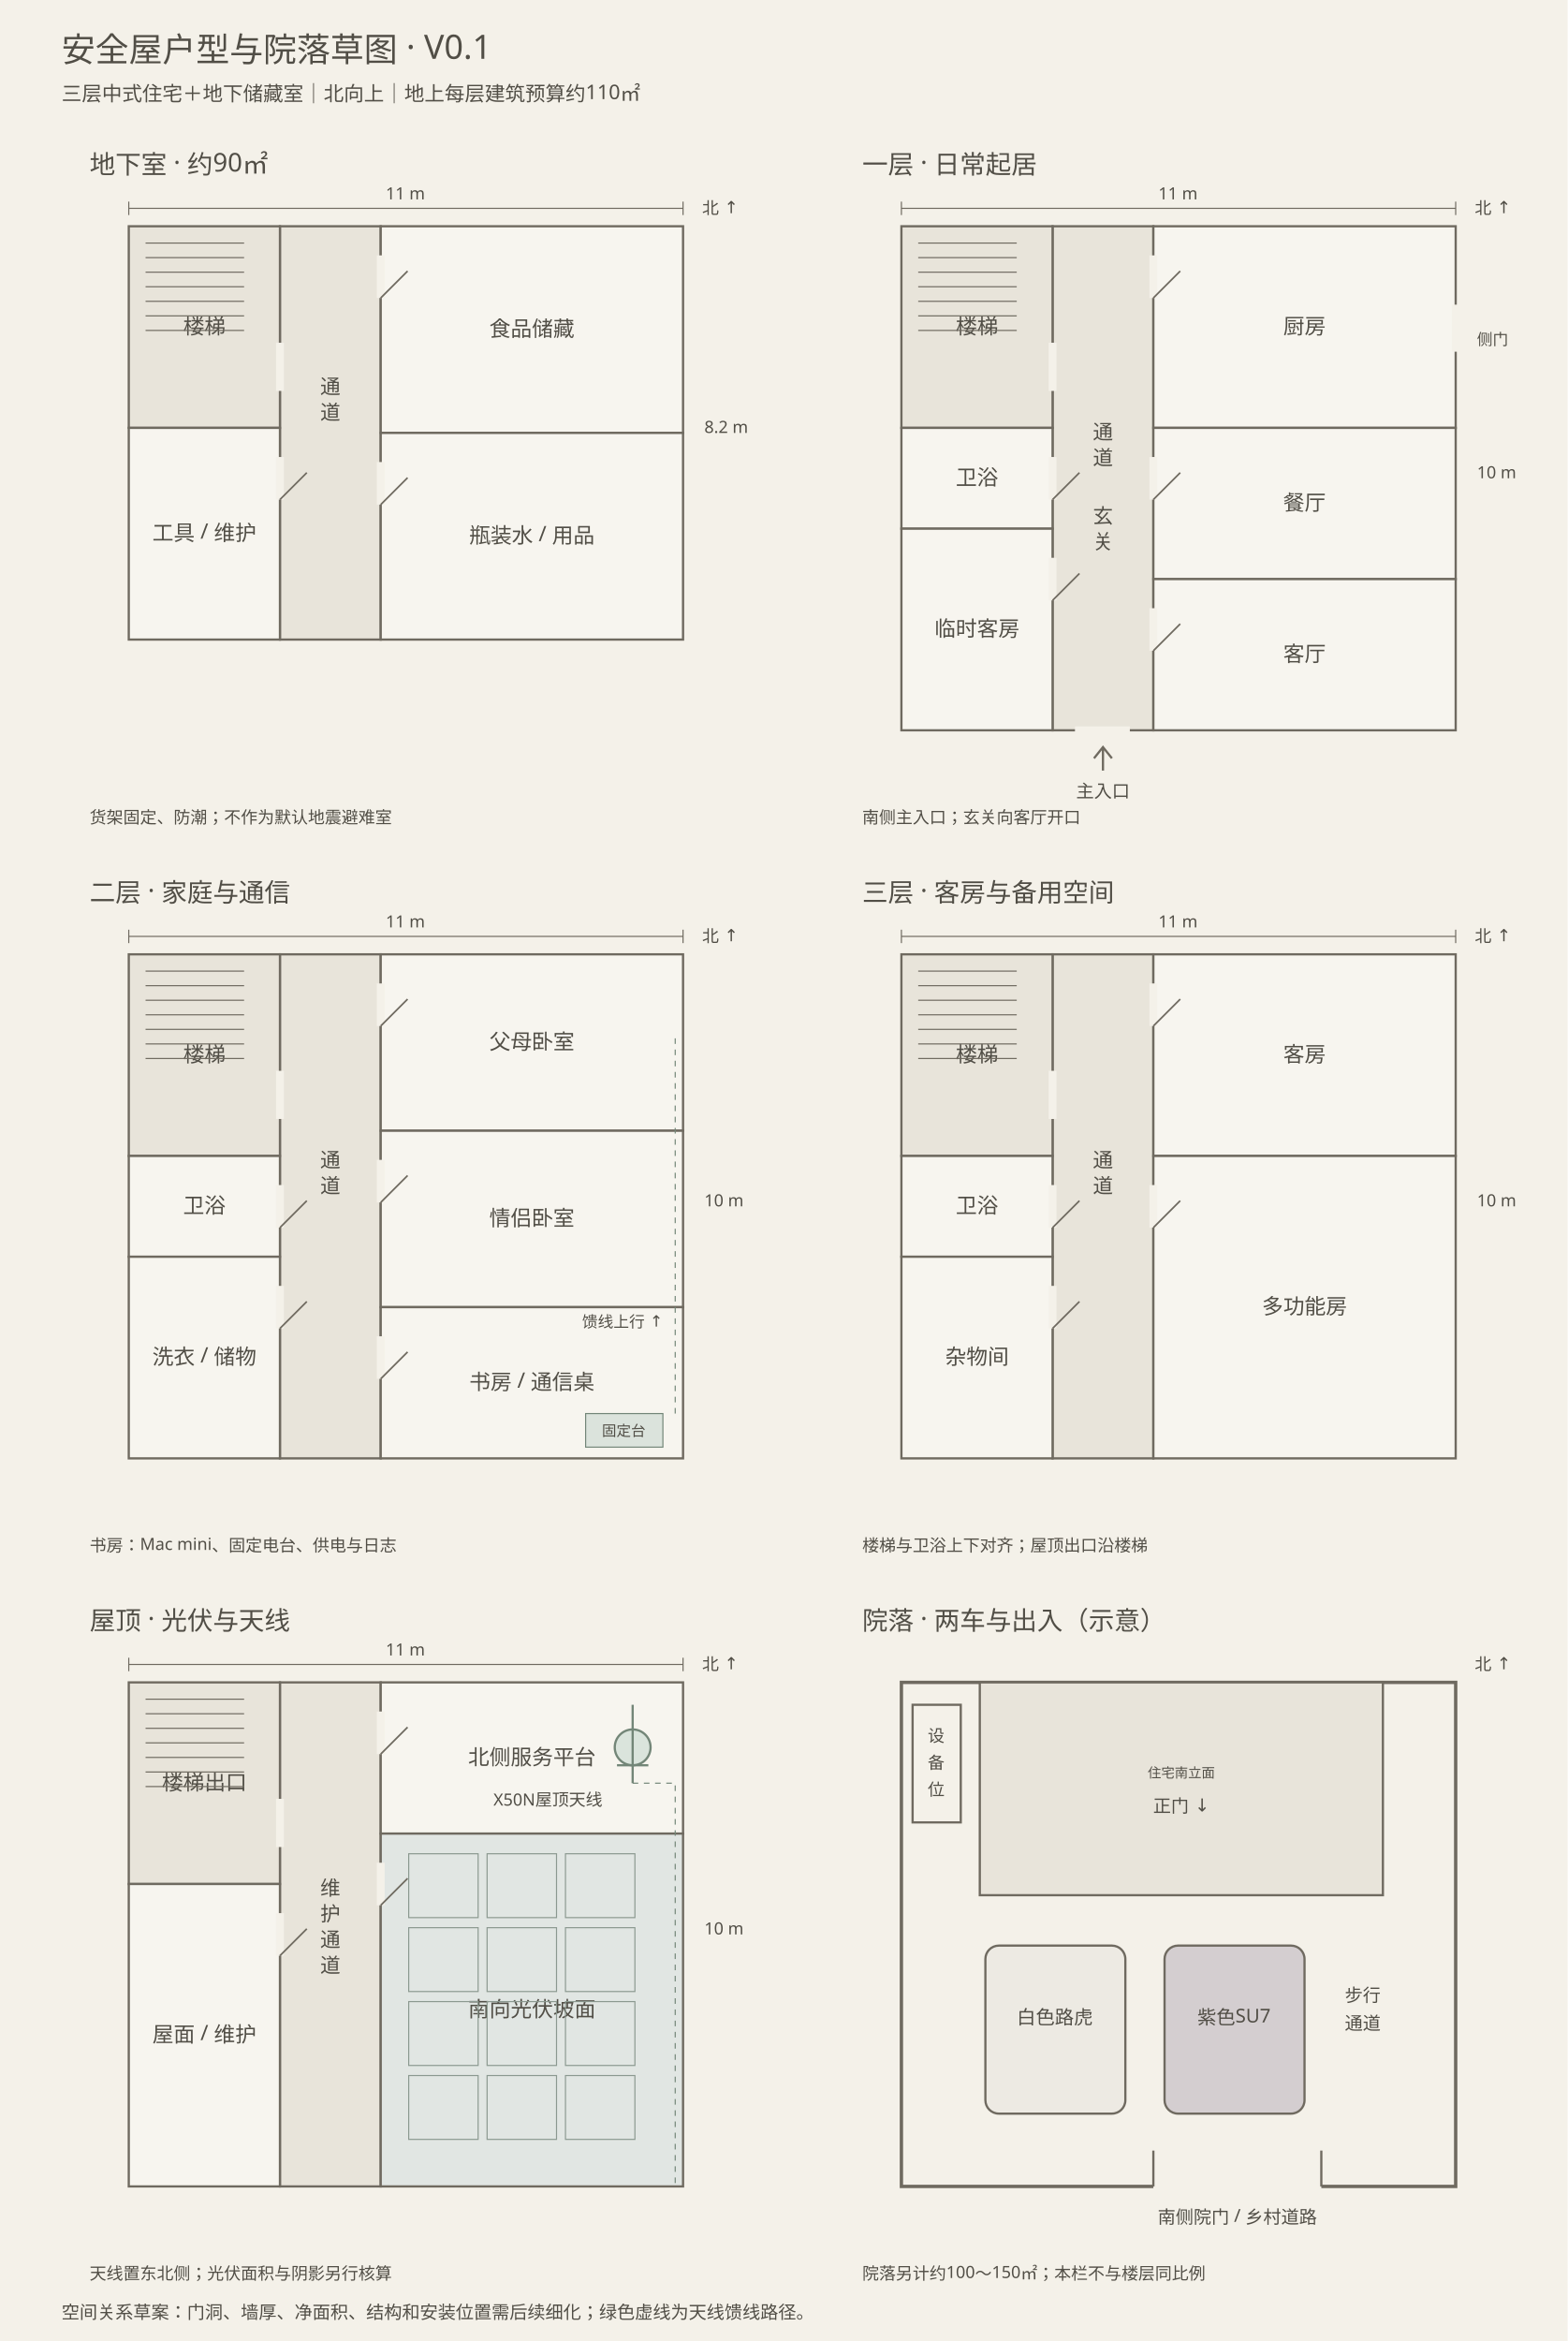
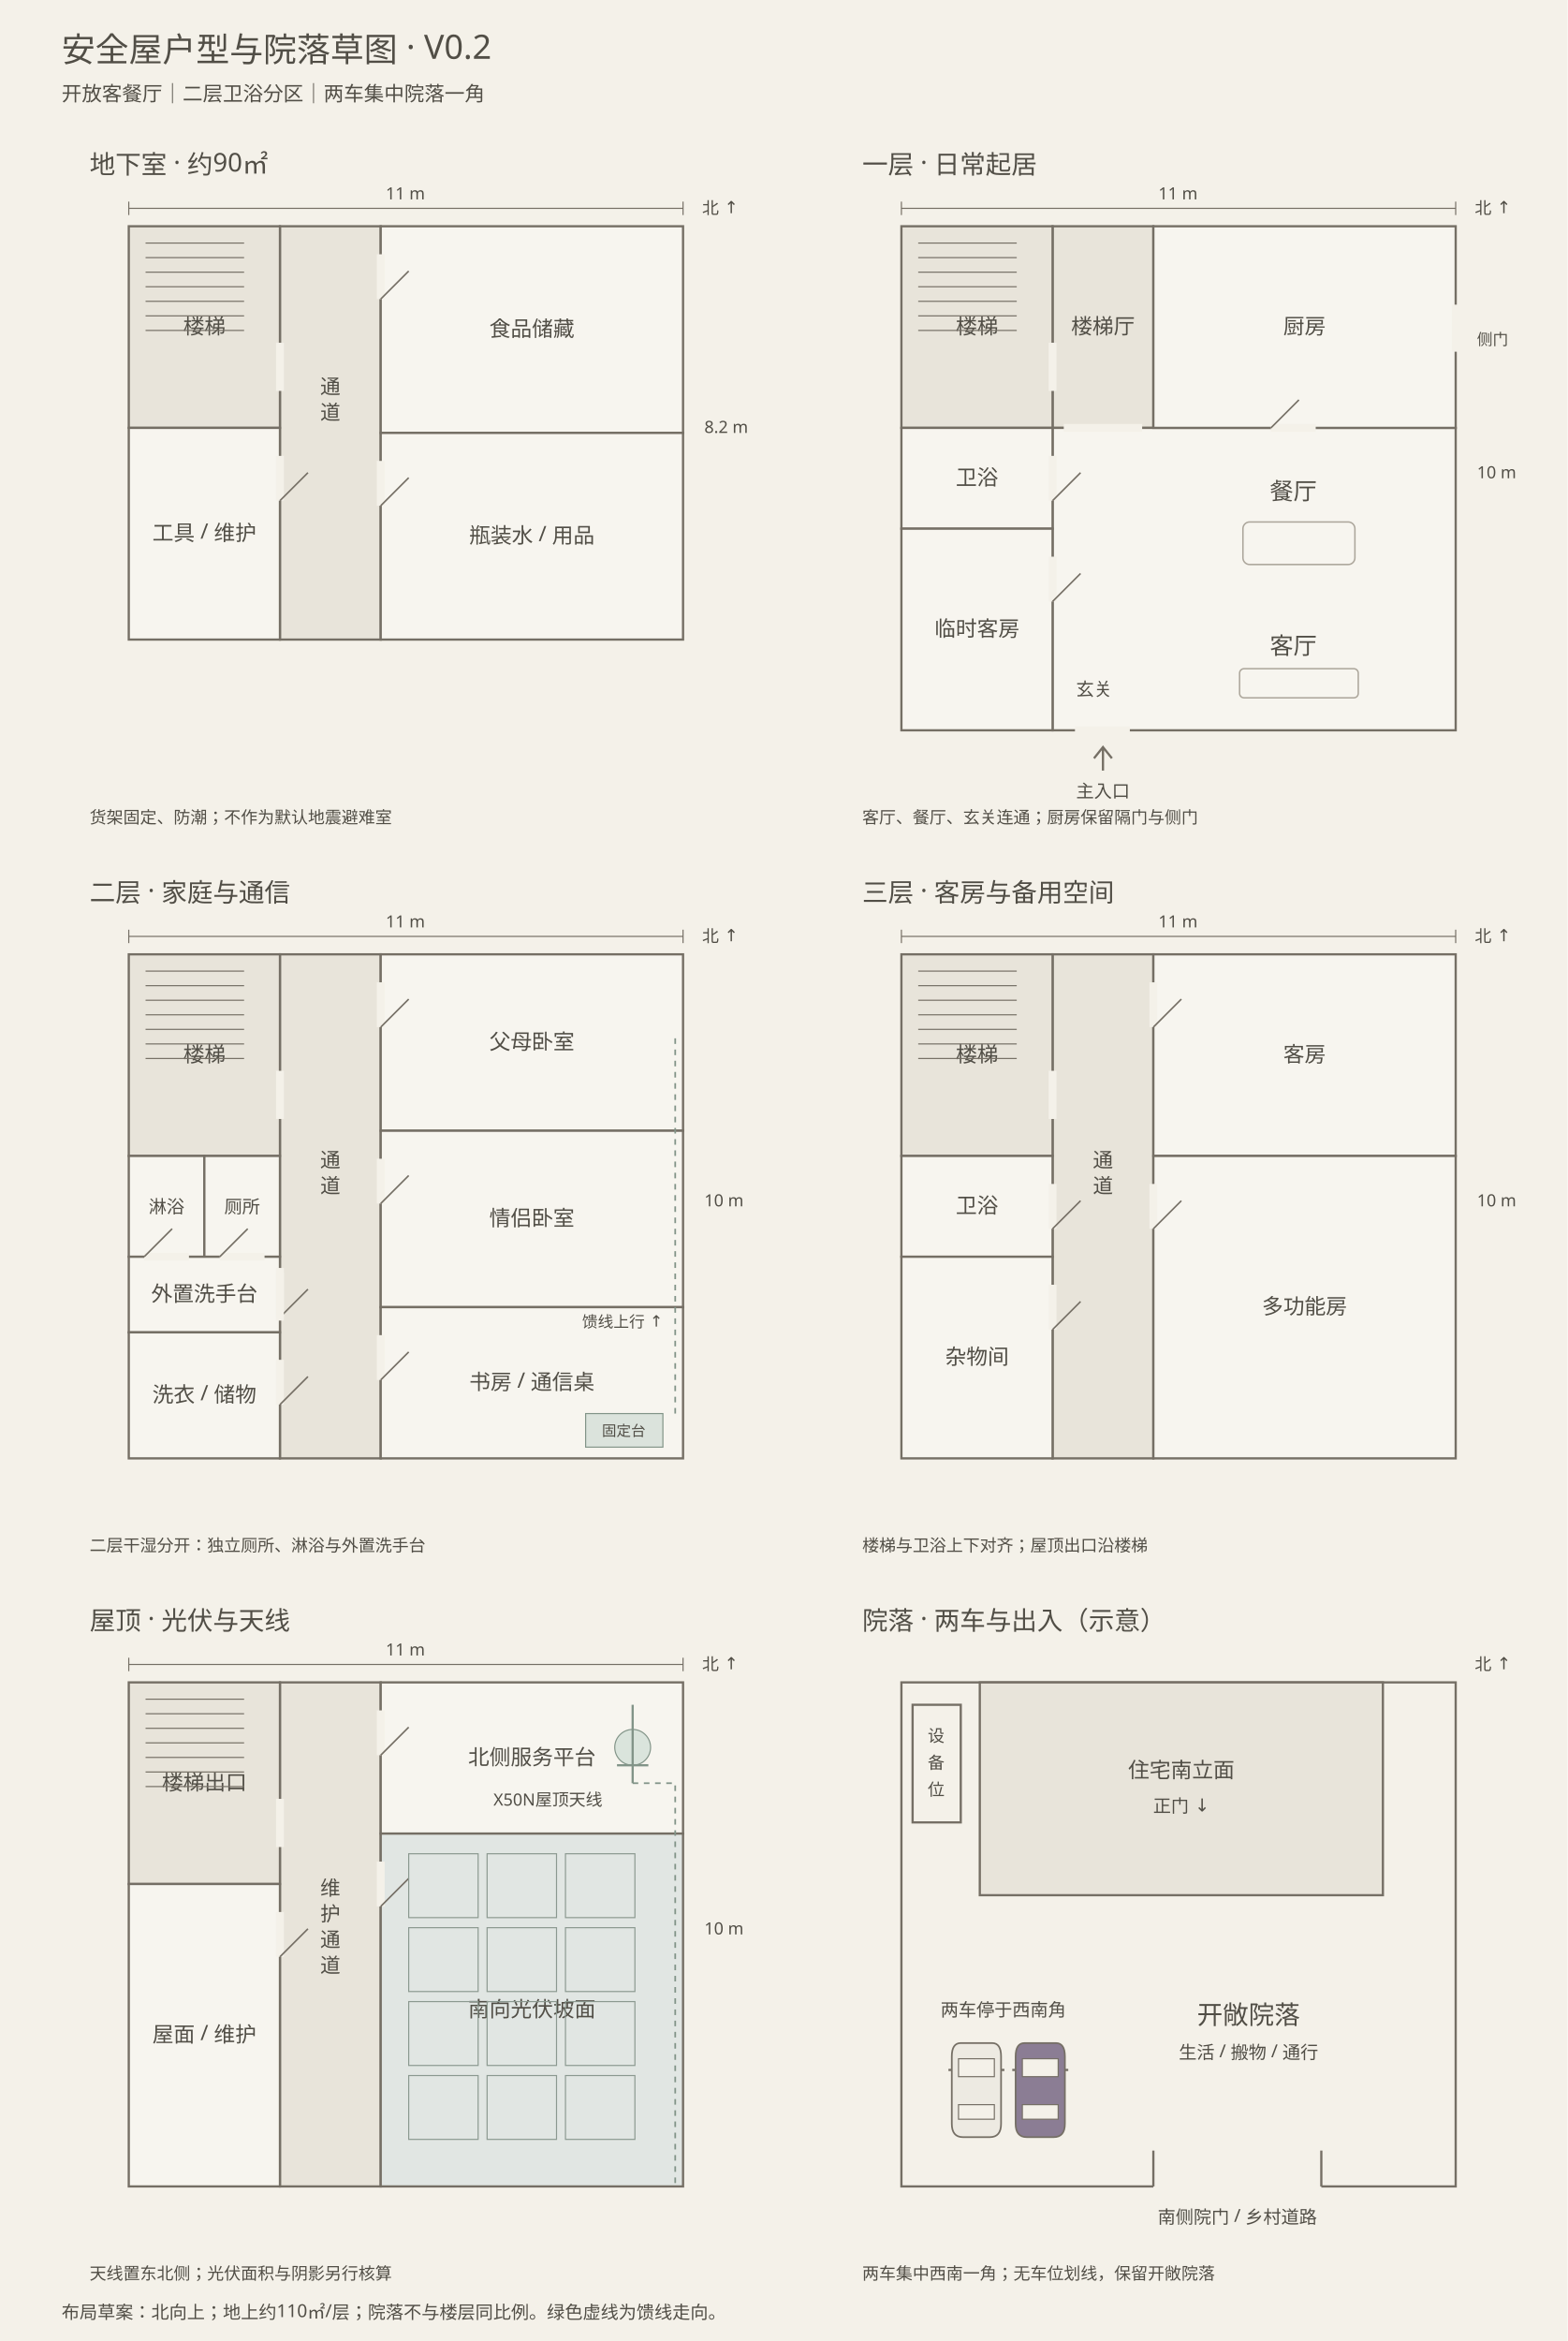
<svg xmlns="http://www.w3.org/2000/svg" width="1400" height="2090" viewBox="0 0 1400 2090">
-   <rect width="1400" height="2090" fill="#f4f1e9" />
-   <g fill="#514e46" font-family="Arial Unicode MS, PingFang SC, sans-serif">
-     <text x="55" y="55" font-size="30">安全屋户型与院落草图 · V0.1</text>
-     <text x="55" y="90" font-size="18">三层中式住宅＋地下储藏室｜北向上｜地上每层建筑预算约110㎡</text>
+   <rect width="100%" height="100%" fill="#f4f1e9" />
+   <g font-family="Arial Unicode MS, PingFang SC, sans-serif" fill="#514e46">
+     <text x="55" y="55" font-size="30" text-anchor="start">安全屋户型与院落草图 · V0.2</text>
+     <text x="55" y="90" font-size="18" text-anchor="start">开放客餐厅｜二层卫浴分区｜两车集中院落一角</text>
    <g transform="translate(25,115)">
-       <text x="55" y="40" font-size="23">地下室 · 约90㎡</text>
-       <text x="602" y="76" font-size="15">北 ↑</text>
-       <g transform="translate(90,87)">
-         <rect x="135" y="0" width="90" height="369" fill="#e8e4da" stroke="#6f6a60" stroke-width="2" />
-         <text x="180.0" y="149.5" text-anchor="middle" font-size="18">通</text>
-         <text x="180.0" y="172.5" text-anchor="middle" font-size="18">道</text>
-         <rect x="0" y="0" width="135" height="180" fill="#e8e4da" stroke="#6f6a60" stroke-width="2" />
-         <text x="67.5" y="96.0" text-anchor="middle" font-size="19">楼梯</text>
-         <rect x="0" y="180" width="135" height="189.0" fill="#f7f5ef" stroke="#6f6a60" stroke-width="2" />
-         <text x="67.5" y="280.5" text-anchor="middle" font-size="19">工具 / 维护</text>
-         <path d="M135 206 L135 244" stroke="#f4f1e9" stroke-width="7" />
-         <path d="M135 244 l24 -24" stroke="#6f6a60" stroke-width="1.5" />
-         <rect x="225" y="0" width="270" height="184.5" fill="#f7f5ef" stroke="#6f6a60" stroke-width="2" />
-         <text x="360.0" y="98.25" text-anchor="middle" font-size="19">食品储藏</text>
-         <path d="M225 26 L225 64" stroke="#f4f1e9" stroke-width="7" />
-         <path d="M225 64 l24 -24" stroke="#6f6a60" stroke-width="1.5" />
-         <rect x="225" y="184.5" width="270" height="184.5" fill="#f7f5ef" stroke="#6f6a60" stroke-width="2" />
-         <text x="360.0" y="282.75" text-anchor="middle" font-size="19">瓶装水 / 用品</text>
-         <path d="M225 210.5 L225 248.5" stroke="#f4f1e9" stroke-width="7" />
-         <path d="M225 248.5 l24 -24" stroke="#6f6a60" stroke-width="1.5" />
-         <path d="M135 104 L135 147" stroke="#f4f1e9" stroke-width="7" />
-         <path d="M15 15 H103" stroke="#6f6a60" stroke-width="1" />
-         <path d="M15 28 H103" stroke="#6f6a60" stroke-width="1" />
-         <path d="M15 41 H103" stroke="#6f6a60" stroke-width="1" />
-         <path d="M15 54 H103" stroke="#6f6a60" stroke-width="1" />
-         <path d="M15 67 H103" stroke="#6f6a60" stroke-width="1" />
-         <path d="M15 80 H103" stroke="#6f6a60" stroke-width="1" />
-         <path d="M15 93 H103" stroke="#6f6a60" stroke-width="1" />
-         <path d="M0 -16 H495 M0 -22 V-10 M495 -22 V-10" stroke="#6f6a60" fill="none" />
-         <text x="247" y="-24" text-anchor="middle" font-size="15">11 m</text>
-         <text x="514" y="184.5" font-size="15">8.2 m</text>
-       </g>
-       <text x="55" y="620" font-size="15">货架固定、防潮；不作为默认地震避难室</text>
+       <text x="55" y="40" font-size="23" text-anchor="start">地下室 · 约90㎡</text>
+       <text x="602" y="76" font-size="15" text-anchor="start">北 ↑</text>
+       <g transform="translate(90,87)">
+         <rect x="135" y="0" width="90" height="369" rx="0" fill="#e8e4da" stroke="#756f65" stroke-width="2" />
+         <text x="180.0" y="149.5" font-size="18" text-anchor="middle">通</text>
+         <text x="180.0" y="172.5" font-size="18" text-anchor="middle">道</text>
+         <rect x="0" y="0" width="135" height="180" rx="0" fill="#e8e4da" stroke="#756f65" stroke-width="2" />
+         <text x="67.5" y="96.0" font-size="19" text-anchor="middle">楼梯</text>
+         <rect x="0" y="180" width="135" height="189.0" rx="0" fill="#f7f5ef" stroke="#756f65" stroke-width="2" />
+         <text x="67.5" y="280.5" font-size="19" text-anchor="middle">工具 / 维护</text>
+         <rect x="225" y="0" width="270" height="184.5" rx="0" fill="#f7f5ef" stroke="#756f65" stroke-width="2" />
+         <text x="360.0" y="98.25" font-size="19" text-anchor="middle">食品储藏</text>
+         <rect x="225" y="184.5" width="270" height="184.5" rx="0" fill="#f7f5ef" stroke="#756f65" stroke-width="2" />
+         <text x="360.0" y="282.75" font-size="19" text-anchor="middle">瓶装水 / 用品</text>
+         <path d="M135 205 V245" stroke="#f4f1e9" stroke-width="7" fill="none" />
+         <path d="M135 245 l25 -25" stroke="#756f65" stroke-width="1.4" fill="none" />
+         <path d="M225 25 V65" stroke="#f4f1e9" stroke-width="7" fill="none" />
+         <path d="M225 65 l25 -25" stroke="#756f65" stroke-width="1.4" fill="none" />
+         <path d="M225 209.5 V249.5" stroke="#f4f1e9" stroke-width="7" fill="none" />
+         <path d="M225 249.5 l25 -25" stroke="#756f65" stroke-width="1.4" fill="none" />
+         <path d="M135 104 V147" stroke="#f4f1e9" stroke-width="7" fill="none" />
+         <path d="M15 15 H103" stroke="#756f65" stroke-width="1" fill="none" />
+         <path d="M15 28 H103" stroke="#756f65" stroke-width="1" fill="none" />
+         <path d="M15 41 H103" stroke="#756f65" stroke-width="1" fill="none" />
+         <path d="M15 54 H103" stroke="#756f65" stroke-width="1" fill="none" />
+         <path d="M15 67 H103" stroke="#756f65" stroke-width="1" fill="none" />
+         <path d="M15 80 H103" stroke="#756f65" stroke-width="1" fill="none" />
+         <path d="M15 93 H103" stroke="#756f65" stroke-width="1" fill="none" />
+         <path d="M0 -16 H495 M0 -22 V-10 M495 -22 V-10" stroke="#756f65" stroke-width="1" fill="none" />
+         <text x="247" y="-24" font-size="15" text-anchor="middle">11 m</text>
+         <text x="514" y="184.5" font-size="15" text-anchor="start">8.2 m</text>
+       </g>
+       <text x="55" y="620" font-size="15" text-anchor="start">货架固定、防潮；不作为默认地震避难室</text>
    </g>
    <g transform="translate(715,115)">
-       <text x="55" y="40" font-size="23">一层 · 日常起居</text>
-       <text x="602" y="76" font-size="15">北 ↑</text>
-       <g transform="translate(90,87)">
-         <rect x="135" y="0" width="90" height="450" fill="#e8e4da" stroke="#6f6a60" stroke-width="2" />
-         <text x="180.0" y="190.0" text-anchor="middle" font-size="18">通</text>
-         <text x="180.0" y="213.0" text-anchor="middle" font-size="18">道</text>
-         <text x="180.0" y="265.0" text-anchor="middle" font-size="18">玄</text>
-         <text x="180.0" y="288.0" text-anchor="middle" font-size="18">关</text>
-         <rect x="0" y="0" width="135" height="180" fill="#e8e4da" stroke="#6f6a60" stroke-width="2" />
-         <text x="67.5" y="96.0" text-anchor="middle" font-size="19">楼梯</text>
-         <rect x="0" y="180" width="135" height="90" fill="#f7f5ef" stroke="#6f6a60" stroke-width="2" />
-         <text x="67.5" y="231.0" text-anchor="middle" font-size="19">卫浴</text>
-         <path d="M135 206 L135 244" stroke="#f4f1e9" stroke-width="7" />
-         <path d="M135 244 l24 -24" stroke="#6f6a60" stroke-width="1.5" />
-         <rect x="0" y="270" width="135" height="180" fill="#f7f5ef" stroke="#6f6a60" stroke-width="2" />
-         <text x="67.5" y="366.0" text-anchor="middle" font-size="19">临时客房</text>
-         <path d="M135 296 L135 334" stroke="#f4f1e9" stroke-width="7" />
-         <path d="M135 334 l24 -24" stroke="#6f6a60" stroke-width="1.5" />
-         <rect x="225" y="0" width="270" height="180" fill="#f7f5ef" stroke="#6f6a60" stroke-width="2" />
-         <text x="360.0" y="96.0" text-anchor="middle" font-size="19">厨房</text>
-         <path d="M225 26 L225 64" stroke="#f4f1e9" stroke-width="7" />
-         <path d="M225 64 l24 -24" stroke="#6f6a60" stroke-width="1.5" />
-         <rect x="225" y="180" width="270" height="135" fill="#f7f5ef" stroke="#6f6a60" stroke-width="2" />
-         <text x="360.0" y="253.5" text-anchor="middle" font-size="19">餐厅</text>
-         <path d="M225 206 L225 244" stroke="#f4f1e9" stroke-width="7" />
-         <path d="M225 244 l24 -24" stroke="#6f6a60" stroke-width="1.5" />
-         <rect x="225" y="315" width="270" height="135" fill="#f7f5ef" stroke="#6f6a60" stroke-width="2" />
-         <text x="360.0" y="388.5" text-anchor="middle" font-size="19">客厅</text>
-         <path d="M225 341 L225 379" stroke="#f4f1e9" stroke-width="7" />
-         <path d="M225 379 l24 -24" stroke="#6f6a60" stroke-width="1.5" />
-         <path d="M135 104 L135 147" stroke="#f4f1e9" stroke-width="7" />
-         <path d="M15 15 H103" stroke="#6f6a60" stroke-width="1" />
-         <path d="M15 28 H103" stroke="#6f6a60" stroke-width="1" />
-         <path d="M15 41 H103" stroke="#6f6a60" stroke-width="1" />
-         <path d="M15 54 H103" stroke="#6f6a60" stroke-width="1" />
-         <path d="M15 67 H103" stroke="#6f6a60" stroke-width="1" />
-         <path d="M15 80 H103" stroke="#6f6a60" stroke-width="1" />
-         <path d="M15 93 H103" stroke="#6f6a60" stroke-width="1" />
-         <path d="M0 -16 H495 M0 -22 V-10 M495 -22 V-10" stroke="#6f6a60" fill="none" />
-         <text x="247" y="-24" text-anchor="middle" font-size="15">11 m</text>
-         <text x="514" y="225.0" font-size="15">10 m</text>
-         <path d="M155 450 H204" stroke="#f4f1e9" stroke-width="7" />
-         <path d="M180 486 V465 M172 475 L180 465 L188 475" stroke="#6f6a60" fill="none" stroke-width="2" />
-         <text x="180" y="510" text-anchor="middle" font-size="16">主入口</text>
-         <path d="M495 70 V112" stroke="#f4f1e9" stroke-width="7" />
-         <text x="514" y="106" font-size="14">侧门</text>
-       </g>
-       <text x="55" y="620" font-size="15">南侧主入口；玄关向客厅开口</text>
+       <text x="55" y="40" font-size="23" text-anchor="start">一层 · 日常起居</text>
+       <text x="602" y="76" font-size="15" text-anchor="start">北 ↑</text>
+       <g transform="translate(90,87)">
+         <rect x="135" y="0" width="90" height="180" rx="0" fill="#e8e4da" stroke="#756f65" stroke-width="2" />
+         <text x="180.0" y="96.0" font-size="19" text-anchor="middle">楼梯厅</text>
+         <rect x="135" y="180" width="360" height="270" rx="0" fill="#f7f5ef" stroke="#756f65" stroke-width="2" />
+         <rect x="0" y="0" width="135" height="180" rx="0" fill="#e8e4da" stroke="#756f65" stroke-width="2" />
+         <text x="67.5" y="96.0" font-size="19" text-anchor="middle">楼梯</text>
+         <rect x="0" y="180" width="135" height="90" rx="0" fill="#f7f5ef" stroke="#756f65" stroke-width="2" />
+         <text x="67.5" y="231.0" font-size="19" text-anchor="middle">卫浴</text>
+         <rect x="0" y="270" width="135" height="180" rx="0" fill="#f7f5ef" stroke="#756f65" stroke-width="2" />
+         <text x="67.5" y="366.0" font-size="19" text-anchor="middle">临时客房</text>
+         <rect x="225" y="0" width="270" height="180" rx="0" fill="#f7f5ef" stroke="#756f65" stroke-width="2" />
+         <text x="360.0" y="96.0" font-size="19" text-anchor="middle">厨房</text>
+         <path d="M135 205 V245" stroke="#f4f1e9" stroke-width="7" fill="none" />
+         <path d="M135 245 l25 -25" stroke="#756f65" stroke-width="1.4" fill="none" />
+         <path d="M135 295 V335" stroke="#f4f1e9" stroke-width="7" fill="none" />
+         <path d="M135 335 l25 -25" stroke="#756f65" stroke-width="1.4" fill="none" />
+         <path d="M330 180 H370" stroke="#f4f1e9" stroke-width="7" fill="none" />
+         <path d="M330 180 l25 -25" stroke="#756f65" stroke-width="1.4" fill="none" />
+         <path d="M135 104 V147" stroke="#f4f1e9" stroke-width="7" fill="none" />
+         <path d="M15 15 H103" stroke="#756f65" stroke-width="1" fill="none" />
+         <path d="M15 28 H103" stroke="#756f65" stroke-width="1" fill="none" />
+         <path d="M15 41 H103" stroke="#756f65" stroke-width="1" fill="none" />
+         <path d="M15 54 H103" stroke="#756f65" stroke-width="1" fill="none" />
+         <path d="M15 67 H103" stroke="#756f65" stroke-width="1" fill="none" />
+         <path d="M15 80 H103" stroke="#756f65" stroke-width="1" fill="none" />
+         <path d="M15 93 H103" stroke="#756f65" stroke-width="1" fill="none" />
+         <path d="M0 -16 H495 M0 -22 V-10 M495 -22 V-10" stroke="#756f65" stroke-width="1" fill="none" />
+         <text x="247" y="-24" font-size="15" text-anchor="middle">11 m</text>
+         <text x="514" y="225.0" font-size="15" text-anchor="start">10 m</text>
+         <path d="M145 180 H215" stroke="#f4f1e9" stroke-width="7" fill="none" />
+         <path d="M155 450 H204" stroke="#f4f1e9" stroke-width="7" fill="none" />
+         <path d="M180 486 V465 M172 475 L180 465 L188 475" stroke="#756f65" stroke-width="2" fill="none" />
+         <text x="180" y="510" font-size="16" text-anchor="middle">主入口</text>
+         <path d="M495 70 V112" stroke="#f4f1e9" stroke-width="7" fill="none" />
+         <text x="514" y="106" font-size="14" text-anchor="start">侧门</text>
+         <text x="350" y="244" font-size="21" text-anchor="middle">餐厅</text>
+         <text x="350" y="382" font-size="21" text-anchor="middle">客厅</text>
+         <text x="172" y="419" font-size="16" text-anchor="middle">玄关</text>
+         <rect x="305" y="264" width="100" height="38" rx="6" fill="none" stroke="#aca69b" stroke-width="1.3" />
+         <rect x="302" y="395" width="106" height="26" rx="4" fill="none" stroke="#aca69b" stroke-width="1.3" />
+       </g>
+       <text x="55" y="620" font-size="15" text-anchor="start">客厅、餐厅、玄关连通；厨房保留隔门与侧门</text>
    </g>
    <g transform="translate(25,765)">
-       <text x="55" y="40" font-size="23">二层 · 家庭与通信</text>
-       <text x="602" y="76" font-size="15">北 ↑</text>
-       <g transform="translate(90,87)">
-         <rect x="135" y="0" width="90" height="450" fill="#e8e4da" stroke="#6f6a60" stroke-width="2" />
-         <text x="180.0" y="190.0" text-anchor="middle" font-size="18">通</text>
-         <text x="180.0" y="213.0" text-anchor="middle" font-size="18">道</text>
-         <rect x="0" y="0" width="135" height="180" fill="#e8e4da" stroke="#6f6a60" stroke-width="2" />
-         <text x="67.5" y="96.0" text-anchor="middle" font-size="19">楼梯</text>
-         <rect x="0" y="180" width="135" height="90" fill="#f7f5ef" stroke="#6f6a60" stroke-width="2" />
-         <text x="67.5" y="231.0" text-anchor="middle" font-size="19">卫浴</text>
-         <path d="M135 206 L135 244" stroke="#f4f1e9" stroke-width="7" />
-         <path d="M135 244 l24 -24" stroke="#6f6a60" stroke-width="1.5" />
-         <rect x="0" y="270" width="135" height="180" fill="#f7f5ef" stroke="#6f6a60" stroke-width="2" />
-         <text x="67.5" y="366.0" text-anchor="middle" font-size="19">洗衣 / 储物</text>
-         <path d="M135 296 L135 334" stroke="#f4f1e9" stroke-width="7" />
-         <path d="M135 334 l24 -24" stroke="#6f6a60" stroke-width="1.5" />
-         <rect x="225" y="0" width="270" height="157.5" fill="#f7f5ef" stroke="#6f6a60" stroke-width="2" />
-         <text x="360.0" y="84.75" text-anchor="middle" font-size="19">父母卧室</text>
-         <path d="M225 26 L225 64" stroke="#f4f1e9" stroke-width="7" />
-         <path d="M225 64 l24 -24" stroke="#6f6a60" stroke-width="1.5" />
-         <rect x="225" y="157.5" width="270" height="157.5" fill="#f7f5ef" stroke="#6f6a60" stroke-width="2" />
-         <text x="360.0" y="242.25" text-anchor="middle" font-size="19">情侣卧室</text>
-         <path d="M225 183.5 L225 221.5" stroke="#f4f1e9" stroke-width="7" />
-         <path d="M225 221.5 l24 -24" stroke="#6f6a60" stroke-width="1.5" />
-         <rect x="225" y="315" width="270" height="135" fill="#f7f5ef" stroke="#6f6a60" stroke-width="2" />
-         <text x="360.0" y="388.5" text-anchor="middle" font-size="19">书房 / 通信桌</text>
-         <path d="M225 341 L225 379" stroke="#f4f1e9" stroke-width="7" />
-         <path d="M225 379 l24 -24" stroke="#6f6a60" stroke-width="1.5" />
-         <path d="M135 104 L135 147" stroke="#f4f1e9" stroke-width="7" />
-         <path d="M15 15 H103" stroke="#6f6a60" stroke-width="1" />
-         <path d="M15 28 H103" stroke="#6f6a60" stroke-width="1" />
-         <path d="M15 41 H103" stroke="#6f6a60" stroke-width="1" />
-         <path d="M15 54 H103" stroke="#6f6a60" stroke-width="1" />
-         <path d="M15 67 H103" stroke="#6f6a60" stroke-width="1" />
-         <path d="M15 80 H103" stroke="#6f6a60" stroke-width="1" />
-         <path d="M15 93 H103" stroke="#6f6a60" stroke-width="1" />
-         <path d="M0 -16 H495 M0 -22 V-10 M495 -22 V-10" stroke="#6f6a60" fill="none" />
-         <text x="247" y="-24" text-anchor="middle" font-size="15">11 m</text>
-         <text x="514" y="225.0" font-size="15">10 m</text>
-         <rect x="408" y="410" width="69" height="30" fill="#dbe3dc" stroke="#738678" />
-         <text x="442" y="430" text-anchor="middle" font-size="13">固定台</text>
-         <path d="M488 410 V70" stroke="#738678" stroke-dasharray="5 5" fill="none" />
-         <text x="477" y="333" text-anchor="end" font-size="14">馈线上行 ↑</text>
-       </g>
-       <text x="55" y="620" font-size="15">书房：Mac mini、固定电台、供电与日志</text>
+       <text x="55" y="40" font-size="23" text-anchor="start">二层 · 家庭与通信</text>
+       <text x="602" y="76" font-size="15" text-anchor="start">北 ↑</text>
+       <g transform="translate(90,87)">
+         <rect x="135" y="0" width="90" height="450" rx="0" fill="#e8e4da" stroke="#756f65" stroke-width="2" />
+         <text x="180.0" y="190.0" font-size="18" text-anchor="middle">通</text>
+         <text x="180.0" y="213.0" font-size="18" text-anchor="middle">道</text>
+         <rect x="0" y="0" width="135" height="180" rx="0" fill="#e8e4da" stroke="#756f65" stroke-width="2" />
+         <text x="67.5" y="96.0" font-size="19" text-anchor="middle">楼梯</text>
+         <rect x="0" y="180" width="67.5" height="90" rx="0" fill="#f7f5ef" stroke="#756f65" stroke-width="2" />
+         <text x="33.75" y="231.0" font-size="16" text-anchor="middle">淋浴</text>
+         <rect x="67.5" y="180" width="67.5" height="90" rx="0" fill="#f7f5ef" stroke="#756f65" stroke-width="2" />
+         <text x="101.25" y="231.0" font-size="16" text-anchor="middle">厕所</text>
+         <rect x="0" y="270" width="135" height="67.5" rx="0" fill="#f7f5ef" stroke="#756f65" stroke-width="2" />
+         <text x="67.5" y="309.75" font-size="19" text-anchor="middle">外置洗手台</text>
+         <rect x="0" y="337.5" width="135" height="112.5" rx="0" fill="#f7f5ef" stroke="#756f65" stroke-width="2" />
+         <text x="67.5" y="399.75" font-size="19" text-anchor="middle">洗衣 / 储物</text>
+         <rect x="225" y="0" width="270" height="157.5" rx="0" fill="#f7f5ef" stroke="#756f65" stroke-width="2" />
+         <text x="360.0" y="84.75" font-size="19" text-anchor="middle">父母卧室</text>
+         <rect x="225" y="157.5" width="270" height="157.5" rx="0" fill="#f7f5ef" stroke="#756f65" stroke-width="2" />
+         <text x="360.0" y="242.25" font-size="19" text-anchor="middle">情侣卧室</text>
+         <rect x="225" y="315" width="270" height="135" rx="0" fill="#f7f5ef" stroke="#756f65" stroke-width="2" />
+         <text x="360.0" y="388.5" font-size="19" text-anchor="middle">书房 / 通信桌</text>
+         <path d="M13.75 270 H53.75" stroke="#f4f1e9" stroke-width="7" fill="none" />
+         <path d="M13.75 270 l25 -25" stroke="#756f65" stroke-width="1.4" fill="none" />
+         <path d="M81.25 270 H121.25" stroke="#f4f1e9" stroke-width="7" fill="none" />
+         <path d="M81.25 270 l25 -25" stroke="#756f65" stroke-width="1.4" fill="none" />
+         <path d="M135 284 V324" stroke="#f4f1e9" stroke-width="7" fill="none" />
+         <path d="M135 324 l25 -25" stroke="#756f65" stroke-width="1.4" fill="none" />
+         <path d="M135 362 V402" stroke="#f4f1e9" stroke-width="7" fill="none" />
+         <path d="M135 402 l25 -25" stroke="#756f65" stroke-width="1.4" fill="none" />
+         <path d="M225 25 V65" stroke="#f4f1e9" stroke-width="7" fill="none" />
+         <path d="M225 65 l25 -25" stroke="#756f65" stroke-width="1.4" fill="none" />
+         <path d="M225 182.5 V222.5" stroke="#f4f1e9" stroke-width="7" fill="none" />
+         <path d="M225 222.5 l25 -25" stroke="#756f65" stroke-width="1.4" fill="none" />
+         <path d="M225 340 V380" stroke="#f4f1e9" stroke-width="7" fill="none" />
+         <path d="M225 380 l25 -25" stroke="#756f65" stroke-width="1.4" fill="none" />
+         <path d="M135 104 V147" stroke="#f4f1e9" stroke-width="7" fill="none" />
+         <path d="M15 15 H103" stroke="#756f65" stroke-width="1" fill="none" />
+         <path d="M15 28 H103" stroke="#756f65" stroke-width="1" fill="none" />
+         <path d="M15 41 H103" stroke="#756f65" stroke-width="1" fill="none" />
+         <path d="M15 54 H103" stroke="#756f65" stroke-width="1" fill="none" />
+         <path d="M15 67 H103" stroke="#756f65" stroke-width="1" fill="none" />
+         <path d="M15 80 H103" stroke="#756f65" stroke-width="1" fill="none" />
+         <path d="M15 93 H103" stroke="#756f65" stroke-width="1" fill="none" />
+         <path d="M0 -16 H495 M0 -22 V-10 M495 -22 V-10" stroke="#756f65" stroke-width="1" fill="none" />
+         <text x="247" y="-24" font-size="15" text-anchor="middle">11 m</text>
+         <text x="514" y="225.0" font-size="15" text-anchor="start">10 m</text>
+         <rect x="408" y="410" width="69" height="30" rx="0" fill="#dbe3dc" stroke="#829488" stroke-width="1" />
+         <text x="442" y="430" font-size="13" text-anchor="middle">固定台</text>
+         <path d="M488 410 V70" stroke="#829488" stroke-width="1.5" fill="none" stroke-dasharray="5 5" />
+         <text x="477" y="333" font-size="14" text-anchor="end">馈线上行 ↑</text>
+         <path d="M135 280 V327" stroke="#f4f1e9" stroke-width="7" fill="none" />
+       </g>
+       <text x="55" y="620" font-size="15" text-anchor="start">二层干湿分开：独立厕所、淋浴与外置洗手台</text>
    </g>
    <g transform="translate(715,765)">
-       <text x="55" y="40" font-size="23">三层 · 客房与备用空间</text>
-       <text x="602" y="76" font-size="15">北 ↑</text>
-       <g transform="translate(90,87)">
-         <rect x="135" y="0" width="90" height="450" fill="#e8e4da" stroke="#6f6a60" stroke-width="2" />
-         <text x="180.0" y="190.0" text-anchor="middle" font-size="18">通</text>
-         <text x="180.0" y="213.0" text-anchor="middle" font-size="18">道</text>
-         <rect x="0" y="0" width="135" height="180" fill="#e8e4da" stroke="#6f6a60" stroke-width="2" />
-         <text x="67.5" y="96.0" text-anchor="middle" font-size="19">楼梯</text>
-         <rect x="0" y="180" width="135" height="90" fill="#f7f5ef" stroke="#6f6a60" stroke-width="2" />
-         <text x="67.5" y="231.0" text-anchor="middle" font-size="19">卫浴</text>
-         <path d="M135 206 L135 244" stroke="#f4f1e9" stroke-width="7" />
-         <path d="M135 244 l24 -24" stroke="#6f6a60" stroke-width="1.5" />
-         <rect x="0" y="270" width="135" height="180" fill="#f7f5ef" stroke="#6f6a60" stroke-width="2" />
-         <text x="67.5" y="366.0" text-anchor="middle" font-size="19">杂物间</text>
-         <path d="M135 296 L135 334" stroke="#f4f1e9" stroke-width="7" />
-         <path d="M135 334 l24 -24" stroke="#6f6a60" stroke-width="1.5" />
-         <rect x="225" y="0" width="270" height="180" fill="#f7f5ef" stroke="#6f6a60" stroke-width="2" />
-         <text x="360.0" y="96.0" text-anchor="middle" font-size="19">客房</text>
-         <path d="M225 26 L225 64" stroke="#f4f1e9" stroke-width="7" />
-         <path d="M225 64 l24 -24" stroke="#6f6a60" stroke-width="1.5" />
-         <rect x="225" y="180" width="270" height="270" fill="#f7f5ef" stroke="#6f6a60" stroke-width="2" />
-         <text x="360.0" y="321.0" text-anchor="middle" font-size="19">多功能房</text>
-         <path d="M225 206 L225 244" stroke="#f4f1e9" stroke-width="7" />
-         <path d="M225 244 l24 -24" stroke="#6f6a60" stroke-width="1.5" />
-         <path d="M135 104 L135 147" stroke="#f4f1e9" stroke-width="7" />
-         <path d="M15 15 H103" stroke="#6f6a60" stroke-width="1" />
-         <path d="M15 28 H103" stroke="#6f6a60" stroke-width="1" />
-         <path d="M15 41 H103" stroke="#6f6a60" stroke-width="1" />
-         <path d="M15 54 H103" stroke="#6f6a60" stroke-width="1" />
-         <path d="M15 67 H103" stroke="#6f6a60" stroke-width="1" />
-         <path d="M15 80 H103" stroke="#6f6a60" stroke-width="1" />
-         <path d="M15 93 H103" stroke="#6f6a60" stroke-width="1" />
-         <path d="M0 -16 H495 M0 -22 V-10 M495 -22 V-10" stroke="#6f6a60" fill="none" />
-         <text x="247" y="-24" text-anchor="middle" font-size="15">11 m</text>
-         <text x="514" y="225.0" font-size="15">10 m</text>
-       </g>
-       <text x="55" y="620" font-size="15">楼梯与卫浴上下对齐；屋顶出口沿楼梯</text>
+       <text x="55" y="40" font-size="23" text-anchor="start">三层 · 客房与备用空间</text>
+       <text x="602" y="76" font-size="15" text-anchor="start">北 ↑</text>
+       <g transform="translate(90,87)">
+         <rect x="135" y="0" width="90" height="450" rx="0" fill="#e8e4da" stroke="#756f65" stroke-width="2" />
+         <text x="180.0" y="190.0" font-size="18" text-anchor="middle">通</text>
+         <text x="180.0" y="213.0" font-size="18" text-anchor="middle">道</text>
+         <rect x="0" y="0" width="135" height="180" rx="0" fill="#e8e4da" stroke="#756f65" stroke-width="2" />
+         <text x="67.5" y="96.0" font-size="19" text-anchor="middle">楼梯</text>
+         <rect x="0" y="180" width="135" height="90" rx="0" fill="#f7f5ef" stroke="#756f65" stroke-width="2" />
+         <text x="67.5" y="231.0" font-size="19" text-anchor="middle">卫浴</text>
+         <rect x="0" y="270" width="135" height="180" rx="0" fill="#f7f5ef" stroke="#756f65" stroke-width="2" />
+         <text x="67.5" y="366.0" font-size="19" text-anchor="middle">杂物间</text>
+         <rect x="225" y="0" width="270" height="180" rx="0" fill="#f7f5ef" stroke="#756f65" stroke-width="2" />
+         <text x="360.0" y="96.0" font-size="19" text-anchor="middle">客房</text>
+         <rect x="225" y="180" width="270" height="270" rx="0" fill="#f7f5ef" stroke="#756f65" stroke-width="2" />
+         <text x="360.0" y="321.0" font-size="19" text-anchor="middle">多功能房</text>
+         <path d="M135 205 V245" stroke="#f4f1e9" stroke-width="7" fill="none" />
+         <path d="M135 245 l25 -25" stroke="#756f65" stroke-width="1.4" fill="none" />
+         <path d="M135 295 V335" stroke="#f4f1e9" stroke-width="7" fill="none" />
+         <path d="M135 335 l25 -25" stroke="#756f65" stroke-width="1.4" fill="none" />
+         <path d="M225 25 V65" stroke="#f4f1e9" stroke-width="7" fill="none" />
+         <path d="M225 65 l25 -25" stroke="#756f65" stroke-width="1.4" fill="none" />
+         <path d="M225 205 V245" stroke="#f4f1e9" stroke-width="7" fill="none" />
+         <path d="M225 245 l25 -25" stroke="#756f65" stroke-width="1.4" fill="none" />
+         <path d="M135 104 V147" stroke="#f4f1e9" stroke-width="7" fill="none" />
+         <path d="M15 15 H103" stroke="#756f65" stroke-width="1" fill="none" />
+         <path d="M15 28 H103" stroke="#756f65" stroke-width="1" fill="none" />
+         <path d="M15 41 H103" stroke="#756f65" stroke-width="1" fill="none" />
+         <path d="M15 54 H103" stroke="#756f65" stroke-width="1" fill="none" />
+         <path d="M15 67 H103" stroke="#756f65" stroke-width="1" fill="none" />
+         <path d="M15 80 H103" stroke="#756f65" stroke-width="1" fill="none" />
+         <path d="M15 93 H103" stroke="#756f65" stroke-width="1" fill="none" />
+         <path d="M0 -16 H495 M0 -22 V-10 M495 -22 V-10" stroke="#756f65" stroke-width="1" fill="none" />
+         <text x="247" y="-24" font-size="15" text-anchor="middle">11 m</text>
+         <text x="514" y="225.0" font-size="15" text-anchor="start">10 m</text>
+       </g>
+       <text x="55" y="620" font-size="15" text-anchor="start">楼梯与卫浴上下对齐；屋顶出口沿楼梯</text>
    </g>
    <g transform="translate(25,1415)">
-       <text x="55" y="40" font-size="23">屋顶 · 光伏与天线</text>
-       <text x="602" y="76" font-size="15">北 ↑</text>
-       <g transform="translate(90,87)">
-         <rect x="135" y="0" width="90" height="450" fill="#e8e4da" stroke="#6f6a60" stroke-width="2" />
-         <text x="180.0" y="190.0" text-anchor="middle" font-size="18">维</text>
-         <text x="180.0" y="213.0" text-anchor="middle" font-size="18">护</text>
-         <text x="180.0" y="236.0" text-anchor="middle" font-size="18">通</text>
-         <text x="180.0" y="259.0" text-anchor="middle" font-size="18">道</text>
-         <rect x="0" y="0" width="135" height="180" fill="#e8e4da" stroke="#6f6a60" stroke-width="2" />
-         <text x="67.5" y="96.0" text-anchor="middle" font-size="19">楼梯出口</text>
-         <rect x="0" y="180" width="135" height="270" fill="#f7f5ef" stroke="#6f6a60" stroke-width="2" />
-         <text x="67.5" y="321.0" text-anchor="middle" font-size="19">屋面 / 维护</text>
-         <path d="M135 206 L135 244" stroke="#f4f1e9" stroke-width="7" />
-         <path d="M135 244 l24 -24" stroke="#6f6a60" stroke-width="1.5" />
-         <rect x="225" y="0" width="270" height="135" fill="#f7f5ef" stroke="#6f6a60" stroke-width="2" />
-         <text x="360.0" y="73.5" text-anchor="middle" font-size="19">北侧服务平台</text>
-         <path d="M225 26 L225 64" stroke="#f4f1e9" stroke-width="7" />
-         <path d="M225 64 l24 -24" stroke="#6f6a60" stroke-width="1.5" />
-         <rect x="225" y="135" width="270" height="315" fill="#e1e6e3" stroke="#6f6a60" stroke-width="2" />
-         <text x="360.0" y="298.5" text-anchor="middle" font-size="19">南向光伏坡面</text>
-         <path d="M225 161 L225 199" stroke="#f4f1e9" stroke-width="7" />
-         <path d="M225 199 l24 -24" stroke="#6f6a60" stroke-width="1.5" />
-         <path d="M135 104 L135 147" stroke="#f4f1e9" stroke-width="7" />
-         <path d="M15 15 H103" stroke="#6f6a60" stroke-width="1" />
-         <path d="M15 28 H103" stroke="#6f6a60" stroke-width="1" />
-         <path d="M15 41 H103" stroke="#6f6a60" stroke-width="1" />
-         <path d="M15 54 H103" stroke="#6f6a60" stroke-width="1" />
-         <path d="M15 67 H103" stroke="#6f6a60" stroke-width="1" />
-         <path d="M15 80 H103" stroke="#6f6a60" stroke-width="1" />
-         <path d="M15 93 H103" stroke="#6f6a60" stroke-width="1" />
-         <path d="M0 -16 H495 M0 -22 V-10 M495 -22 V-10" stroke="#6f6a60" fill="none" />
-         <text x="247" y="-24" text-anchor="middle" font-size="15">11 m</text>
-         <text x="514" y="225.0" font-size="15">10 m</text>
-         <circle cx="450" cy="58" r="16" fill="#dae4dc" stroke="#738678" stroke-width="2" />
-         <path d="M450 20 V90 M436 74 H464" stroke="#738678" stroke-width="2" />
-         <text x="423" y="110" text-anchor="end" font-size="15">X50N屋顶天线</text>
-         <path d="M450 90 H488 V450" stroke="#738678" stroke-dasharray="5 5" fill="none" />
-         <rect x="250" y="153" width="62" height="57" fill="none" stroke="#8b9990" stroke-width="1" />
-         <rect x="320" y="153" width="62" height="57" fill="none" stroke="#8b9990" stroke-width="1" />
-         <rect x="390" y="153" width="62" height="57" fill="none" stroke="#8b9990" stroke-width="1" />
-         <rect x="250" y="219" width="62" height="57" fill="none" stroke="#8b9990" stroke-width="1" />
-         <rect x="320" y="219" width="62" height="57" fill="none" stroke="#8b9990" stroke-width="1" />
-         <rect x="390" y="219" width="62" height="57" fill="none" stroke="#8b9990" stroke-width="1" />
-         <rect x="250" y="285" width="62" height="57" fill="none" stroke="#8b9990" stroke-width="1" />
-         <rect x="320" y="285" width="62" height="57" fill="none" stroke="#8b9990" stroke-width="1" />
-         <rect x="390" y="285" width="62" height="57" fill="none" stroke="#8b9990" stroke-width="1" />
-         <rect x="250" y="351" width="62" height="57" fill="none" stroke="#8b9990" stroke-width="1" />
-         <rect x="320" y="351" width="62" height="57" fill="none" stroke="#8b9990" stroke-width="1" />
-         <rect x="390" y="351" width="62" height="57" fill="none" stroke="#8b9990" stroke-width="1" />
-       </g>
-       <text x="55" y="620" font-size="15">天线置东北侧；光伏面积与阴影另行核算</text>
+       <text x="55" y="40" font-size="23" text-anchor="start">屋顶 · 光伏与天线</text>
+       <text x="602" y="76" font-size="15" text-anchor="start">北 ↑</text>
+       <g transform="translate(90,87)">
+         <rect x="135" y="0" width="90" height="450" rx="0" fill="#e8e4da" stroke="#756f65" stroke-width="2" />
+         <text x="180.0" y="190.0" font-size="18" text-anchor="middle">维</text>
+         <text x="180.0" y="213.0" font-size="18" text-anchor="middle">护</text>
+         <text x="180.0" y="236.0" font-size="18" text-anchor="middle">通</text>
+         <text x="180.0" y="259.0" font-size="18" text-anchor="middle">道</text>
+         <rect x="0" y="0" width="135" height="180" rx="0" fill="#e8e4da" stroke="#756f65" stroke-width="2" />
+         <text x="67.5" y="96.0" font-size="19" text-anchor="middle">楼梯出口</text>
+         <rect x="0" y="180" width="135" height="270" rx="0" fill="#f7f5ef" stroke="#756f65" stroke-width="2" />
+         <text x="67.5" y="321.0" font-size="19" text-anchor="middle">屋面 / 维护</text>
+         <rect x="225" y="0" width="270" height="135" rx="0" fill="#f7f5ef" stroke="#756f65" stroke-width="2" />
+         <text x="360.0" y="73.5" font-size="19" text-anchor="middle">北侧服务平台</text>
+         <rect x="225" y="135" width="270" height="315" rx="0" fill="#e1e6e3" stroke="#756f65" stroke-width="2" />
+         <text x="360.0" y="298.5" font-size="19" text-anchor="middle">南向光伏坡面</text>
+         <path d="M135 205 V245" stroke="#f4f1e9" stroke-width="7" fill="none" />
+         <path d="M135 245 l25 -25" stroke="#756f65" stroke-width="1.4" fill="none" />
+         <path d="M225 25 V65" stroke="#f4f1e9" stroke-width="7" fill="none" />
+         <path d="M225 65 l25 -25" stroke="#756f65" stroke-width="1.4" fill="none" />
+         <path d="M225 160 V200" stroke="#f4f1e9" stroke-width="7" fill="none" />
+         <path d="M225 200 l25 -25" stroke="#756f65" stroke-width="1.4" fill="none" />
+         <path d="M135 104 V147" stroke="#f4f1e9" stroke-width="7" fill="none" />
+         <path d="M15 15 H103" stroke="#756f65" stroke-width="1" fill="none" />
+         <path d="M15 28 H103" stroke="#756f65" stroke-width="1" fill="none" />
+         <path d="M15 41 H103" stroke="#756f65" stroke-width="1" fill="none" />
+         <path d="M15 54 H103" stroke="#756f65" stroke-width="1" fill="none" />
+         <path d="M15 67 H103" stroke="#756f65" stroke-width="1" fill="none" />
+         <path d="M15 80 H103" stroke="#756f65" stroke-width="1" fill="none" />
+         <path d="M15 93 H103" stroke="#756f65" stroke-width="1" fill="none" />
+         <path d="M0 -16 H495 M0 -22 V-10 M495 -22 V-10" stroke="#756f65" stroke-width="1" fill="none" />
+         <text x="247" y="-24" font-size="15" text-anchor="middle">11 m</text>
+         <text x="514" y="225.0" font-size="15" text-anchor="start">10 m</text>
+         <circle cx="450" cy="58" r="16" fill="#dae4dc" stroke="#829488" />
+         <path d="M450 20 V90 M436 74 H464" stroke="#829488" stroke-width="2" fill="none" />
+         <text x="423" y="110" font-size="15" text-anchor="end">X50N屋顶天线</text>
+         <path d="M450 90 H488 V450" stroke="#829488" stroke-width="1.5" fill="none" stroke-dasharray="5 5" />
+         <rect x="250" y="153" width="62" height="57" rx="0" fill="none" stroke="#8b9990" stroke-width="1" />
+         <rect x="320" y="153" width="62" height="57" rx="0" fill="none" stroke="#8b9990" stroke-width="1" />
+         <rect x="390" y="153" width="62" height="57" rx="0" fill="none" stroke="#8b9990" stroke-width="1" />
+         <rect x="250" y="219" width="62" height="57" rx="0" fill="none" stroke="#8b9990" stroke-width="1" />
+         <rect x="320" y="219" width="62" height="57" rx="0" fill="none" stroke="#8b9990" stroke-width="1" />
+         <rect x="390" y="219" width="62" height="57" rx="0" fill="none" stroke="#8b9990" stroke-width="1" />
+         <rect x="250" y="285" width="62" height="57" rx="0" fill="none" stroke="#8b9990" stroke-width="1" />
+         <rect x="320" y="285" width="62" height="57" rx="0" fill="none" stroke="#8b9990" stroke-width="1" />
+         <rect x="390" y="285" width="62" height="57" rx="0" fill="none" stroke="#8b9990" stroke-width="1" />
+         <rect x="250" y="351" width="62" height="57" rx="0" fill="none" stroke="#8b9990" stroke-width="1" />
+         <rect x="320" y="351" width="62" height="57" rx="0" fill="none" stroke="#8b9990" stroke-width="1" />
+         <rect x="390" y="351" width="62" height="57" rx="0" fill="none" stroke="#8b9990" stroke-width="1" />
+       </g>
+       <text x="55" y="620" font-size="15" text-anchor="start">天线置东北侧；光伏面积与阴影另行核算</text>
    </g>
    <g transform="translate(715,1415)">
-       <text x="55" y="40" font-size="23">院落 · 两车与出入（示意）</text>
-       <text x="602" y="76" font-size="15">北 ↑</text>
-       <g transform="translate(90,87)">
-         <rect x="0" y="0" width="495" height="450" fill="none" stroke="#6f6a60" stroke-width="3" />
-         <rect x="70" y="0" width="360" height="190" fill="#e8e4da" stroke="#6f6a60" stroke-width="2" />
-         <text x="250" y="85" text-anchor="middle">住宅南立面</text>
-         <text x="250" y="116" text-anchor="middle" font-size="16">正门 ↓</text>
-         <rect x="75" y="235" width="125" height="150" rx="12" fill="#dedbd3" fill-opacity="0.3" stroke="#6f6a60" stroke-width="2" />
-         <text x="137" y="305" text-anchor="middle" font-size="17">白色路虎</text>
-         <rect x="235" y="235" width="125" height="150" rx="12" fill="#8a7b93" fill-opacity="0.3" stroke="#6f6a60" stroke-width="2" />
-         <text x="297" y="305" text-anchor="middle" font-size="17">紫色SU7</text>
-         <text x="412" y="285" text-anchor="middle" font-size="16">步行</text>
-         <text x="412" y="310" text-anchor="middle" font-size="16">通道</text>
-         <rect x="225" y="440" width="150" height="20" fill="#f4f1e9" />
-         <path d="M225 450 L225 418 M375 450 L375 418" stroke="#6f6a60" stroke-width="2" />
-         <text x="300" y="483" text-anchor="middle" font-size="16">南侧院门 / 乡村道路</text>
-         <rect x="10" y="20" width="43" height="105" fill="none" stroke="#6f6a60" stroke-width="2" />
-         <text x="31" y="53" text-anchor="middle" font-size="15">设</text>
-         <text x="31" y="77" text-anchor="middle" font-size="15">备</text>
-         <text x="31" y="101" text-anchor="middle" font-size="15">位</text>
-       </g>
-       <text x="55" y="620" font-size="15">院落另计约100～150㎡；本栏不与楼层同比例</text>
-     </g>
-     <text x="55" y="2070" font-size="16">空间关系草案：门洞、墙厚、净面积、结构和安装位置需后续细化；绿色虚线为天线馈线路径。</text>
+       <text x="55" y="40" font-size="23" text-anchor="start">院落 · 两车与出入（示意）</text>
+       <text x="602" y="76" font-size="15" text-anchor="start">北 ↑</text>
+       <g transform="translate(90,87)">
+         <rect x="0" y="0" width="495" height="450" rx="0" fill="none" stroke="#756f65" stroke-width="2" />
+         <rect x="70" y="0" width="360" height="190" rx="0" fill="#e8e4da" stroke="#756f65" stroke-width="2" />
+         <text x="250" y="85" font-size="19" text-anchor="middle">住宅南立面</text>
+         <text x="250" y="116" font-size="16" text-anchor="middle">正门 ↓</text>
+         <g transform="translate(45,322)">
+           <path d="M8 0 Q0 0 0 12 V72 Q0 84 10 84 H34 Q44 84 44 72 V12 Q44 0 36 0 Z" stroke="#756f65" stroke-width="1.5" fill="#edeae2" />
+           <rect x="6" y="14" width="32" height="16" rx="0" fill="#f4f1e9" stroke="#756f65" stroke-width="1" />
+           <rect x="6" y="55" width="32" height="13" rx="0" fill="#f4f1e9" stroke="#756f65" stroke-width="1" />
+           <path d="M-3 24 H0 M44 24 H47" stroke="#756f65" stroke-width="2" fill="none" />
+         </g>
+         <g transform="translate(102,322)">
+           <path d="M8 0 Q0 0 0 12 V72 Q0 84 10 84 H34 Q44 84 44 72 V12 Q44 0 36 0 Z" stroke="#756f65" stroke-width="1.5" fill="#8b7d94" />
+           <rect x="6" y="14" width="32" height="16" rx="0" fill="#f4f1e9" stroke="#756f65" stroke-width="1" />
+           <rect x="6" y="55" width="32" height="13" rx="0" fill="#f4f1e9" stroke="#756f65" stroke-width="1" />
+           <path d="M-3 24 H0 M44 24 H47" stroke="#756f65" stroke-width="2" fill="none" />
+         </g>
+         <text x="35" y="298" font-size="16" text-anchor="start">两车停于西南角</text>
+         <text x="310" y="305" font-size="23" text-anchor="middle">开敞院落</text>
+         <text x="310" y="336" font-size="16" text-anchor="middle">生活 / 搬物 / 通行</text>
+         <rect x="10" y="20" width="43" height="105" rx="0" fill="none" stroke="#756f65" stroke-width="2" />
+         <text x="31" y="53" font-size="15" text-anchor="middle">设</text>
+         <text x="31" y="77" font-size="15" text-anchor="middle">备</text>
+         <text x="31" y="101" font-size="15" text-anchor="middle">位</text>
+         <path d="M225 450 H375" stroke="#f4f1e9" stroke-width="7" fill="none" />
+         <path d="M225 450 V418 M375 450 V418" stroke="#756f65" stroke-width="2" fill="none" />
+         <text x="300" y="483" font-size="16" text-anchor="middle">南侧院门 / 乡村道路</text>
+       </g>
+       <text x="55" y="620" font-size="15" text-anchor="start">两车集中西南一角；无车位划线，保留开敞院落</text>
+     </g>
+     <text x="55" y="2070" font-size="16" text-anchor="start">布局草案：北向上；地上约110㎡/层；院落不与楼层同比例。绿色虚线为馈线走向。</text>
  </g>
</svg>
